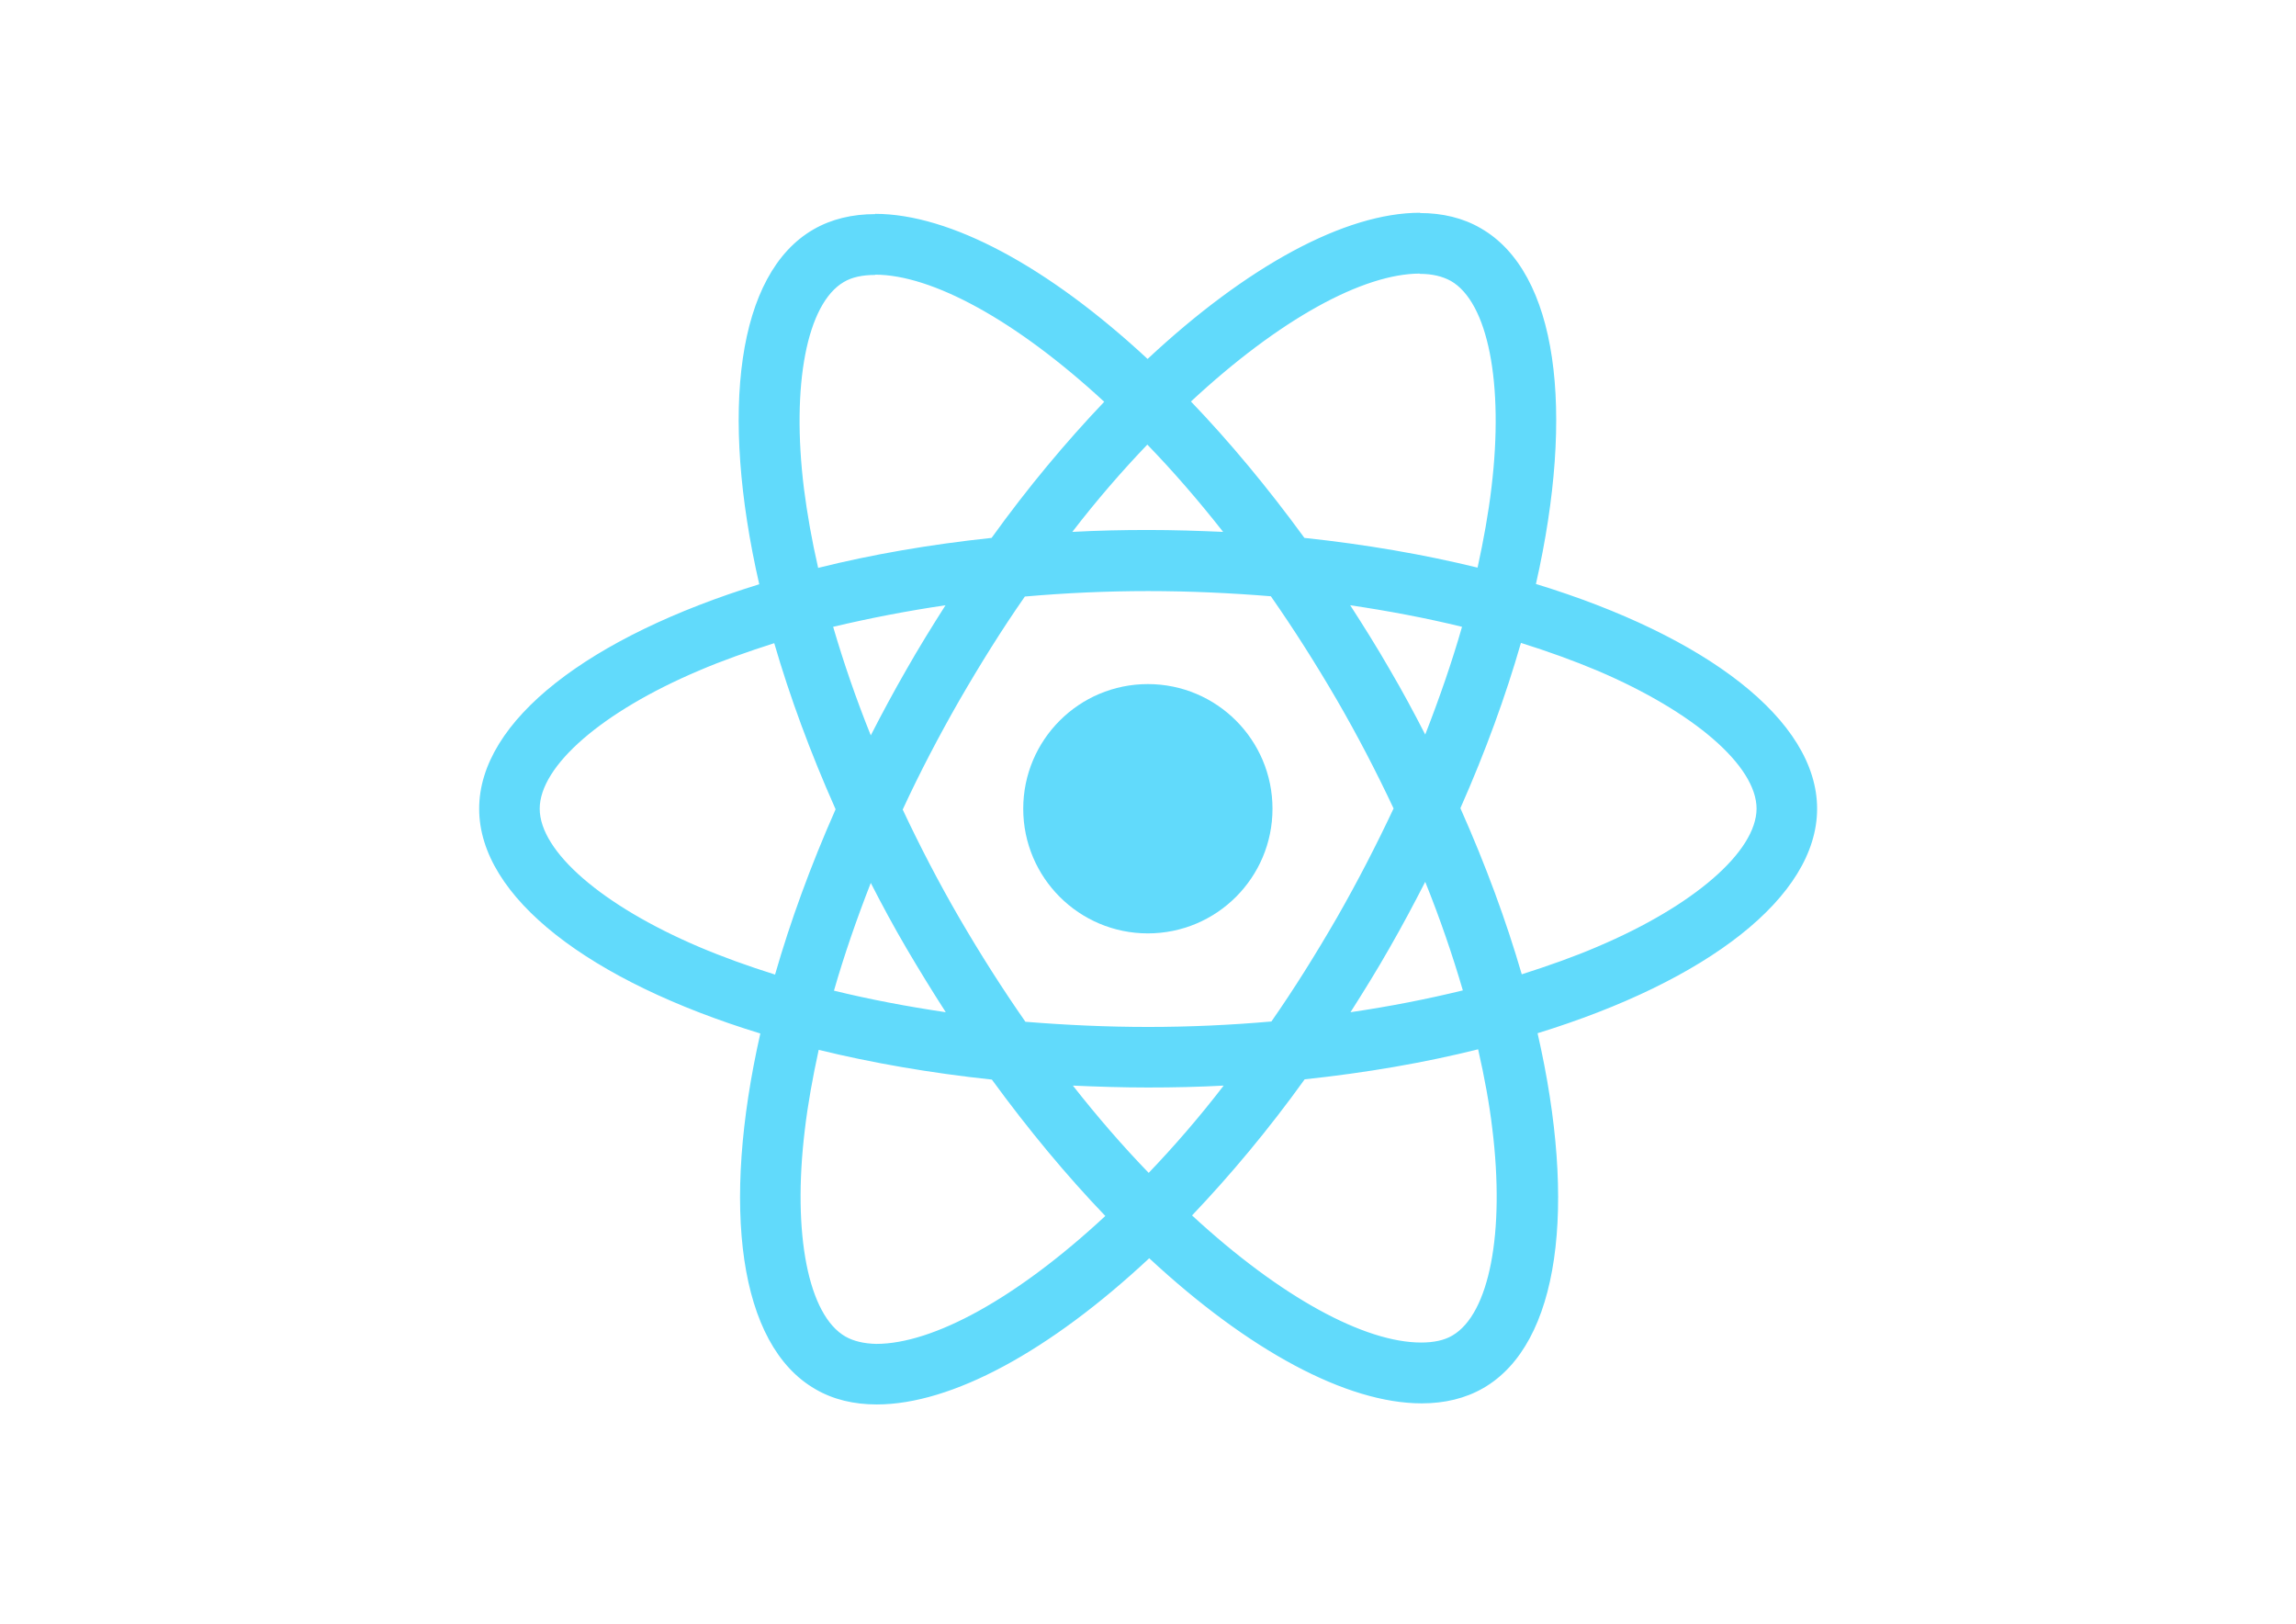
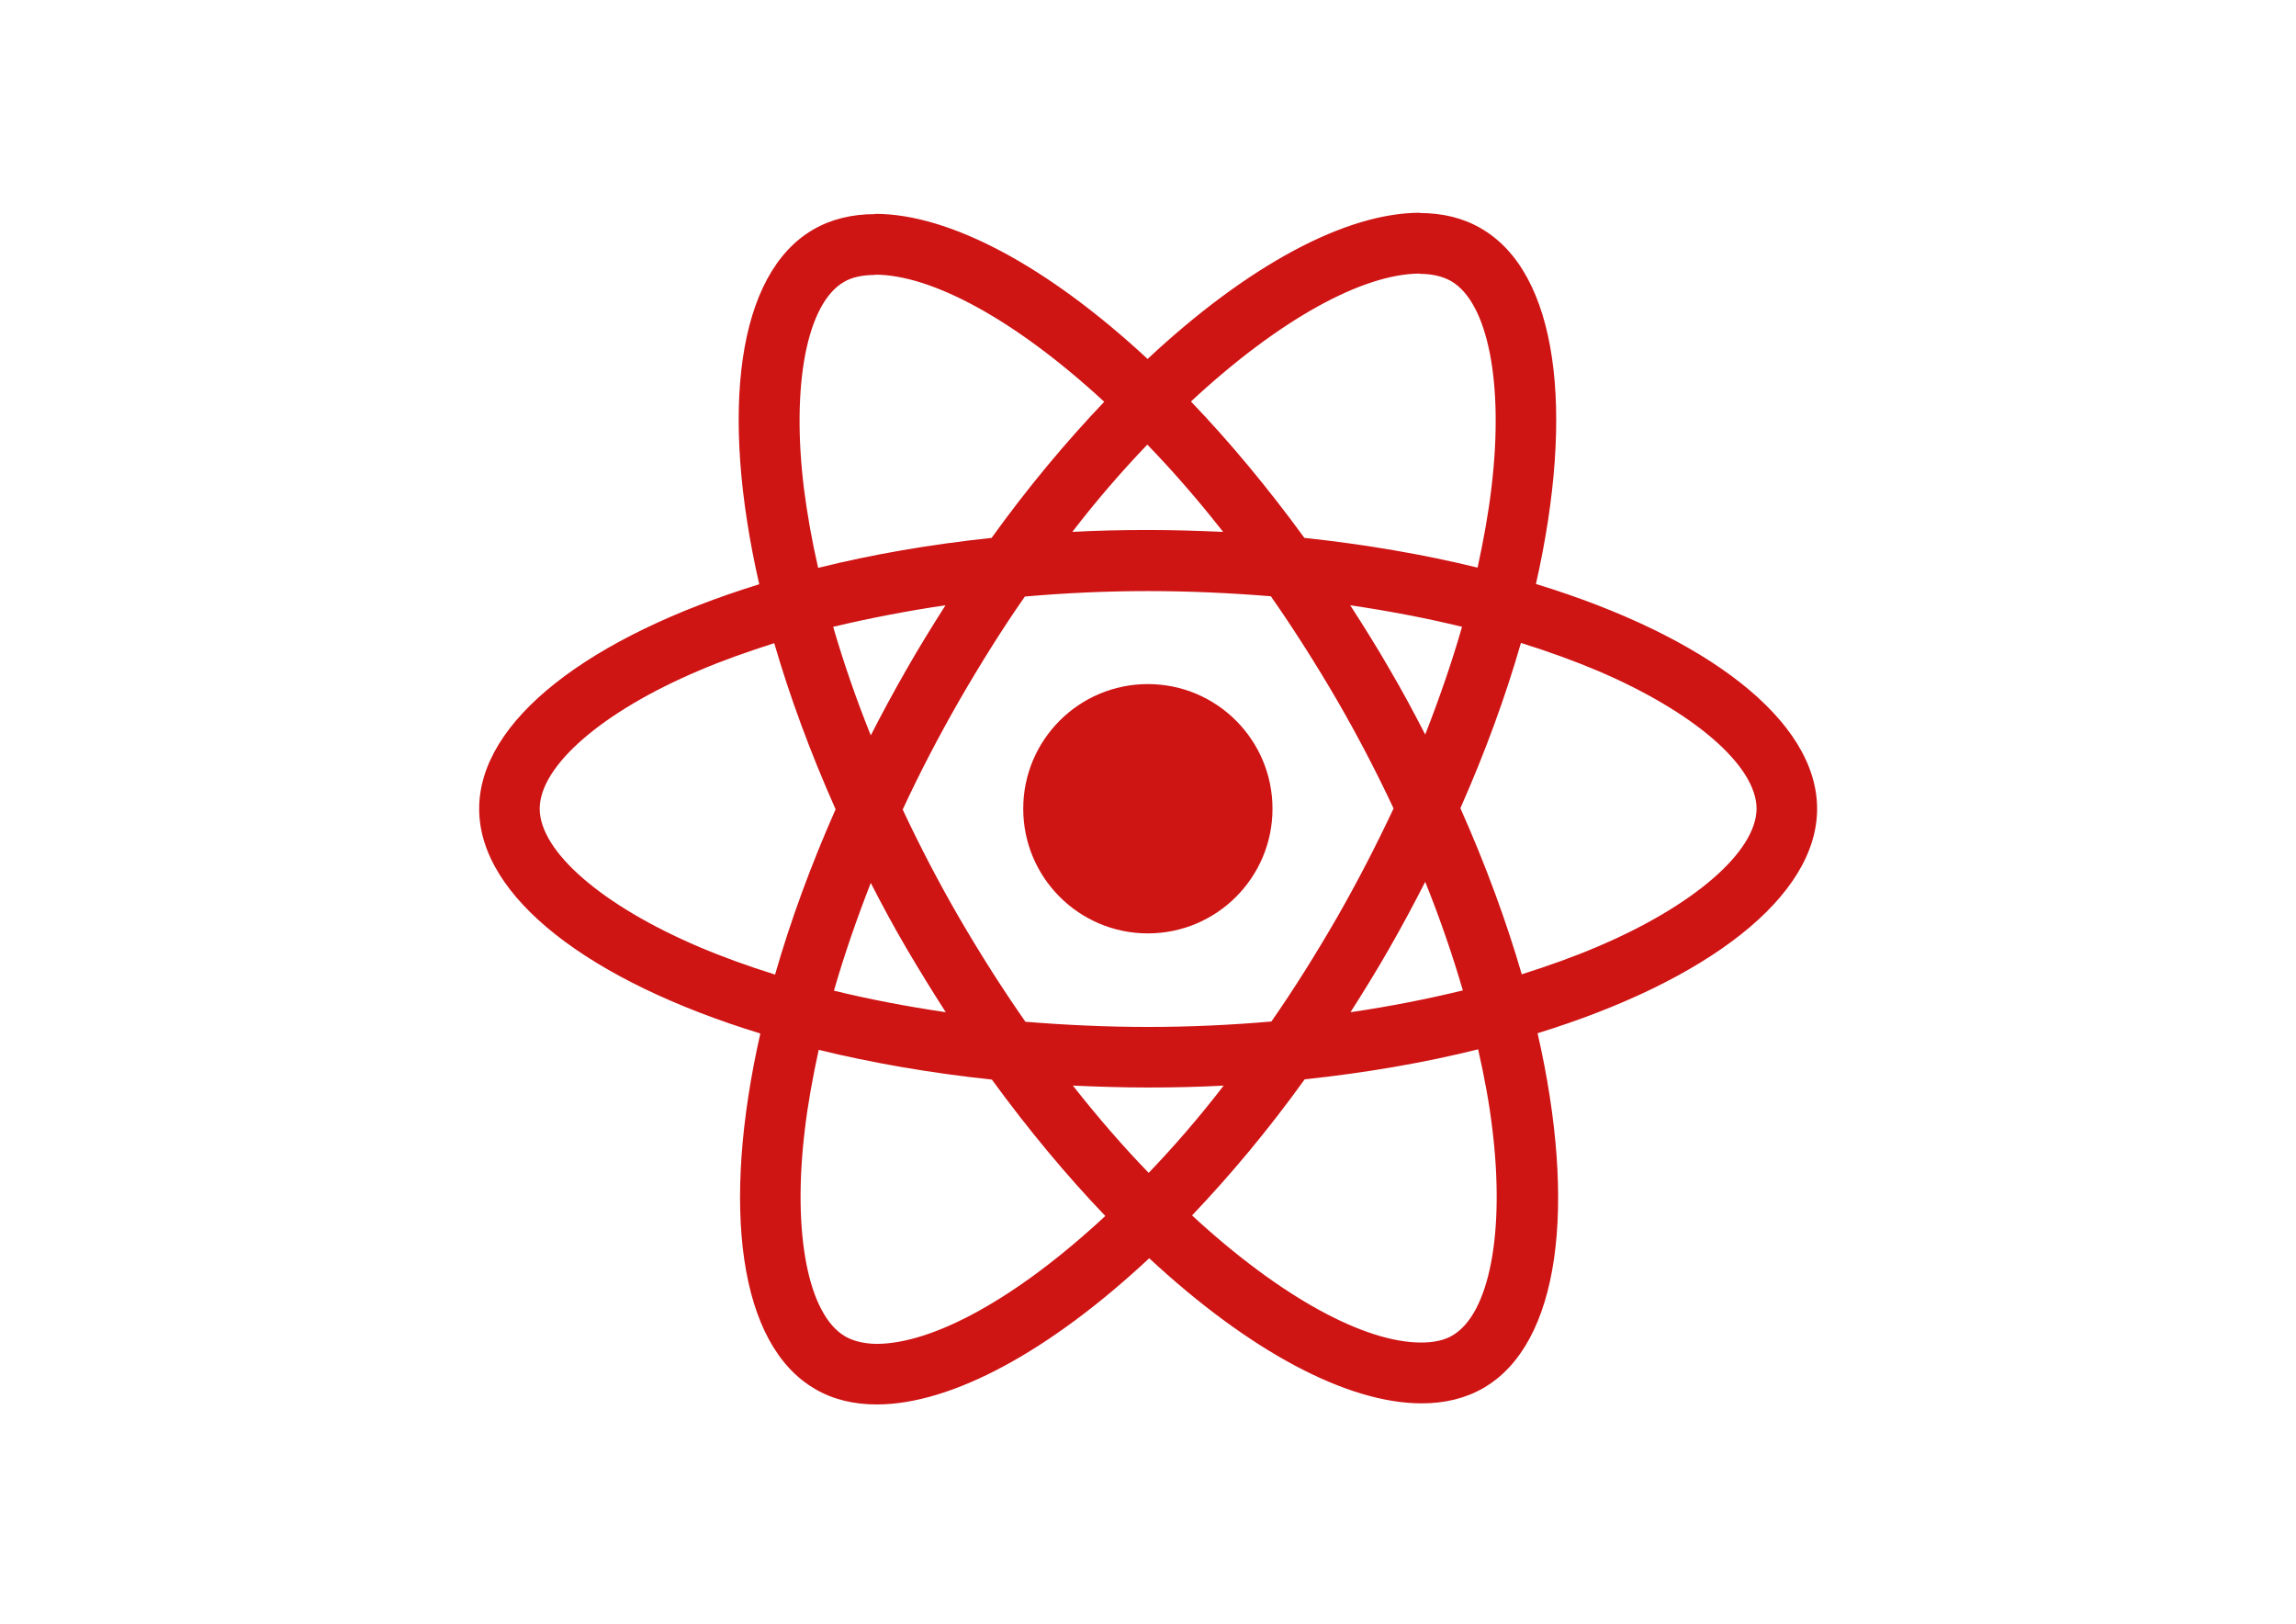
<svg xmlns="http://www.w3.org/2000/svg" viewBox="0 0 841.9 595.3">
-   <g fill="#61DAFB">
+   <g fill="#Cf1414">
    <path d="M666.3 296.5c0-32.5-40.7-63.3-103.1-82.4 14.4-63.6 8-114.2-20.2-130.4-6.5-3.8-14.1-5.6-22.4-5.6v22.3c4.6 0 8.3.9 11.4 2.6 13.6 7.8 19.5 37.5 14.9 75.7-1.1 9.4-2.9 19.3-5.1 29.4-19.6-4.8-41-8.5-63.5-10.9-13.5-18.5-27.5-35.3-41.6-50 32.6-30.3 63.2-46.9 84-46.9V78c-27.5 0-63.5 19.6-99.9 53.6-36.4-33.8-72.4-53.2-99.9-53.2v22.3c20.7 0 51.4 16.5 84 46.6-14 14.7-28 31.4-41.3 49.9-22.6 2.4-44 6.1-63.6 11-2.3-10-4-19.7-5.2-29-4.7-38.2 1.1-67.9 14.6-75.8 3-1.8 6.9-2.6 11.5-2.6V78.5c-8.4 0-16 1.8-22.6 5.6-28.1 16.2-34.4 66.7-19.9 130.1-62.2 19.2-102.7 49.9-102.7 82.3 0 32.5 40.7 63.3 103.1 82.4-14.4 63.6-8 114.2 20.2 130.4 6.5 3.8 14.1 5.6 22.5 5.6 27.5 0 63.5-19.6 99.9-53.6 36.4 33.8 72.4 53.2 99.9 53.2 8.4 0 16-1.8 22.6-5.6 28.1-16.2 34.4-66.7 19.9-130.1 62-19.1 102.5-49.9 102.5-82.3zm-130.2-66.7c-3.7 12.9-8.3 26.2-13.5 39.5-4.1-8-8.4-16-13.1-24-4.6-8-9.5-15.8-14.4-23.4 14.2 2.1 27.9 4.7 41 7.9zm-45.8 106.5c-7.8 13.5-15.8 26.3-24.1 38.2-14.9 1.3-30 2-45.2 2-15.1 0-30.2-.7-45-1.9-8.3-11.9-16.4-24.6-24.2-38-7.6-13.1-14.5-26.4-20.8-39.8 6.2-13.4 13.2-26.8 20.7-39.9 7.8-13.5 15.8-26.3 24.1-38.2 14.9-1.3 30-2 45.2-2 15.1 0 30.2.7 45 1.9 8.3 11.9 16.4 24.6 24.2 38 7.6 13.1 14.5 26.4 20.8 39.8-6.3 13.4-13.2 26.8-20.7 39.9zm32.3-13c5.4 13.4 10 26.8 13.8 39.8-13.1 3.2-26.9 5.9-41.2 8 4.9-7.7 9.8-15.6 14.4-23.7 4.6-8 8.9-16.1 13-24.1zM421.2 430c-9.3-9.6-18.6-20.3-27.8-32 9 .4 18.2.7 27.5.7 9.4 0 18.7-.2 27.8-.7-9 11.7-18.3 22.4-27.5 32zm-74.4-58.9c-14.2-2.1-27.9-4.7-41-7.9 3.7-12.9 8.3-26.2 13.5-39.5 4.1 8 8.4 16 13.1 24 4.7 8 9.5 15.8 14.4 23.4zM420.7 163c9.3 9.6 18.6 20.3 27.8 32-9-.4-18.2-.7-27.5-.7-9.4 0-18.7.2-27.8.7 9-11.7 18.3-22.4 27.5-32zm-74 58.9c-4.9 7.7-9.8 15.6-14.4 23.7-4.6 8-8.9 16-13 24-5.4-13.4-10-26.8-13.8-39.8 13.1-3.1 26.9-5.8 41.2-7.9zm-90.5 125.2c-35.4-15.1-58.3-34.9-58.3-50.6 0-15.7 22.9-35.6 58.3-50.6 8.6-3.7 18-7 27.7-10.1 5.7 19.6 13.2 40 22.5 60.9-9.2 20.8-16.6 41.1-22.2 60.6-9.9-3.1-19.3-6.5-28-10.2zM310 490c-13.6-7.8-19.5-37.5-14.9-75.7 1.1-9.4 2.9-19.3 5.1-29.4 19.6 4.8 41 8.5 63.5 10.9 13.5 18.5 27.5 35.3 41.6 50-32.6 30.3-63.2 46.9-84 46.9-4.5-.1-8.3-1-11.3-2.7zm237.2-76.2c4.7 38.2-1.1 67.9-14.6 75.8-3 1.8-6.9 2.6-11.5 2.6-20.7 0-51.4-16.5-84-46.6 14-14.7 28-31.4 41.3-49.9 22.6-2.4 44-6.1 63.6-11 2.3 10.1 4.1 19.8 5.2 29.1zm38.5-66.7c-8.6 3.7-18 7-27.7 10.1-5.7-19.6-13.2-40-22.5-60.9 9.2-20.8 16.6-41.1 22.2-60.6 9.9 3.1 19.3 6.5 28.1 10.2 35.4 15.1 58.3 34.9 58.3 50.6-.1 15.7-23 35.6-58.4 50.6zM320.8 78.4z" />
    <circle cx="420.9" cy="296.5" r="45.7" />
    <path d="M520.5 78.1z" />
  </g>
</svg>
